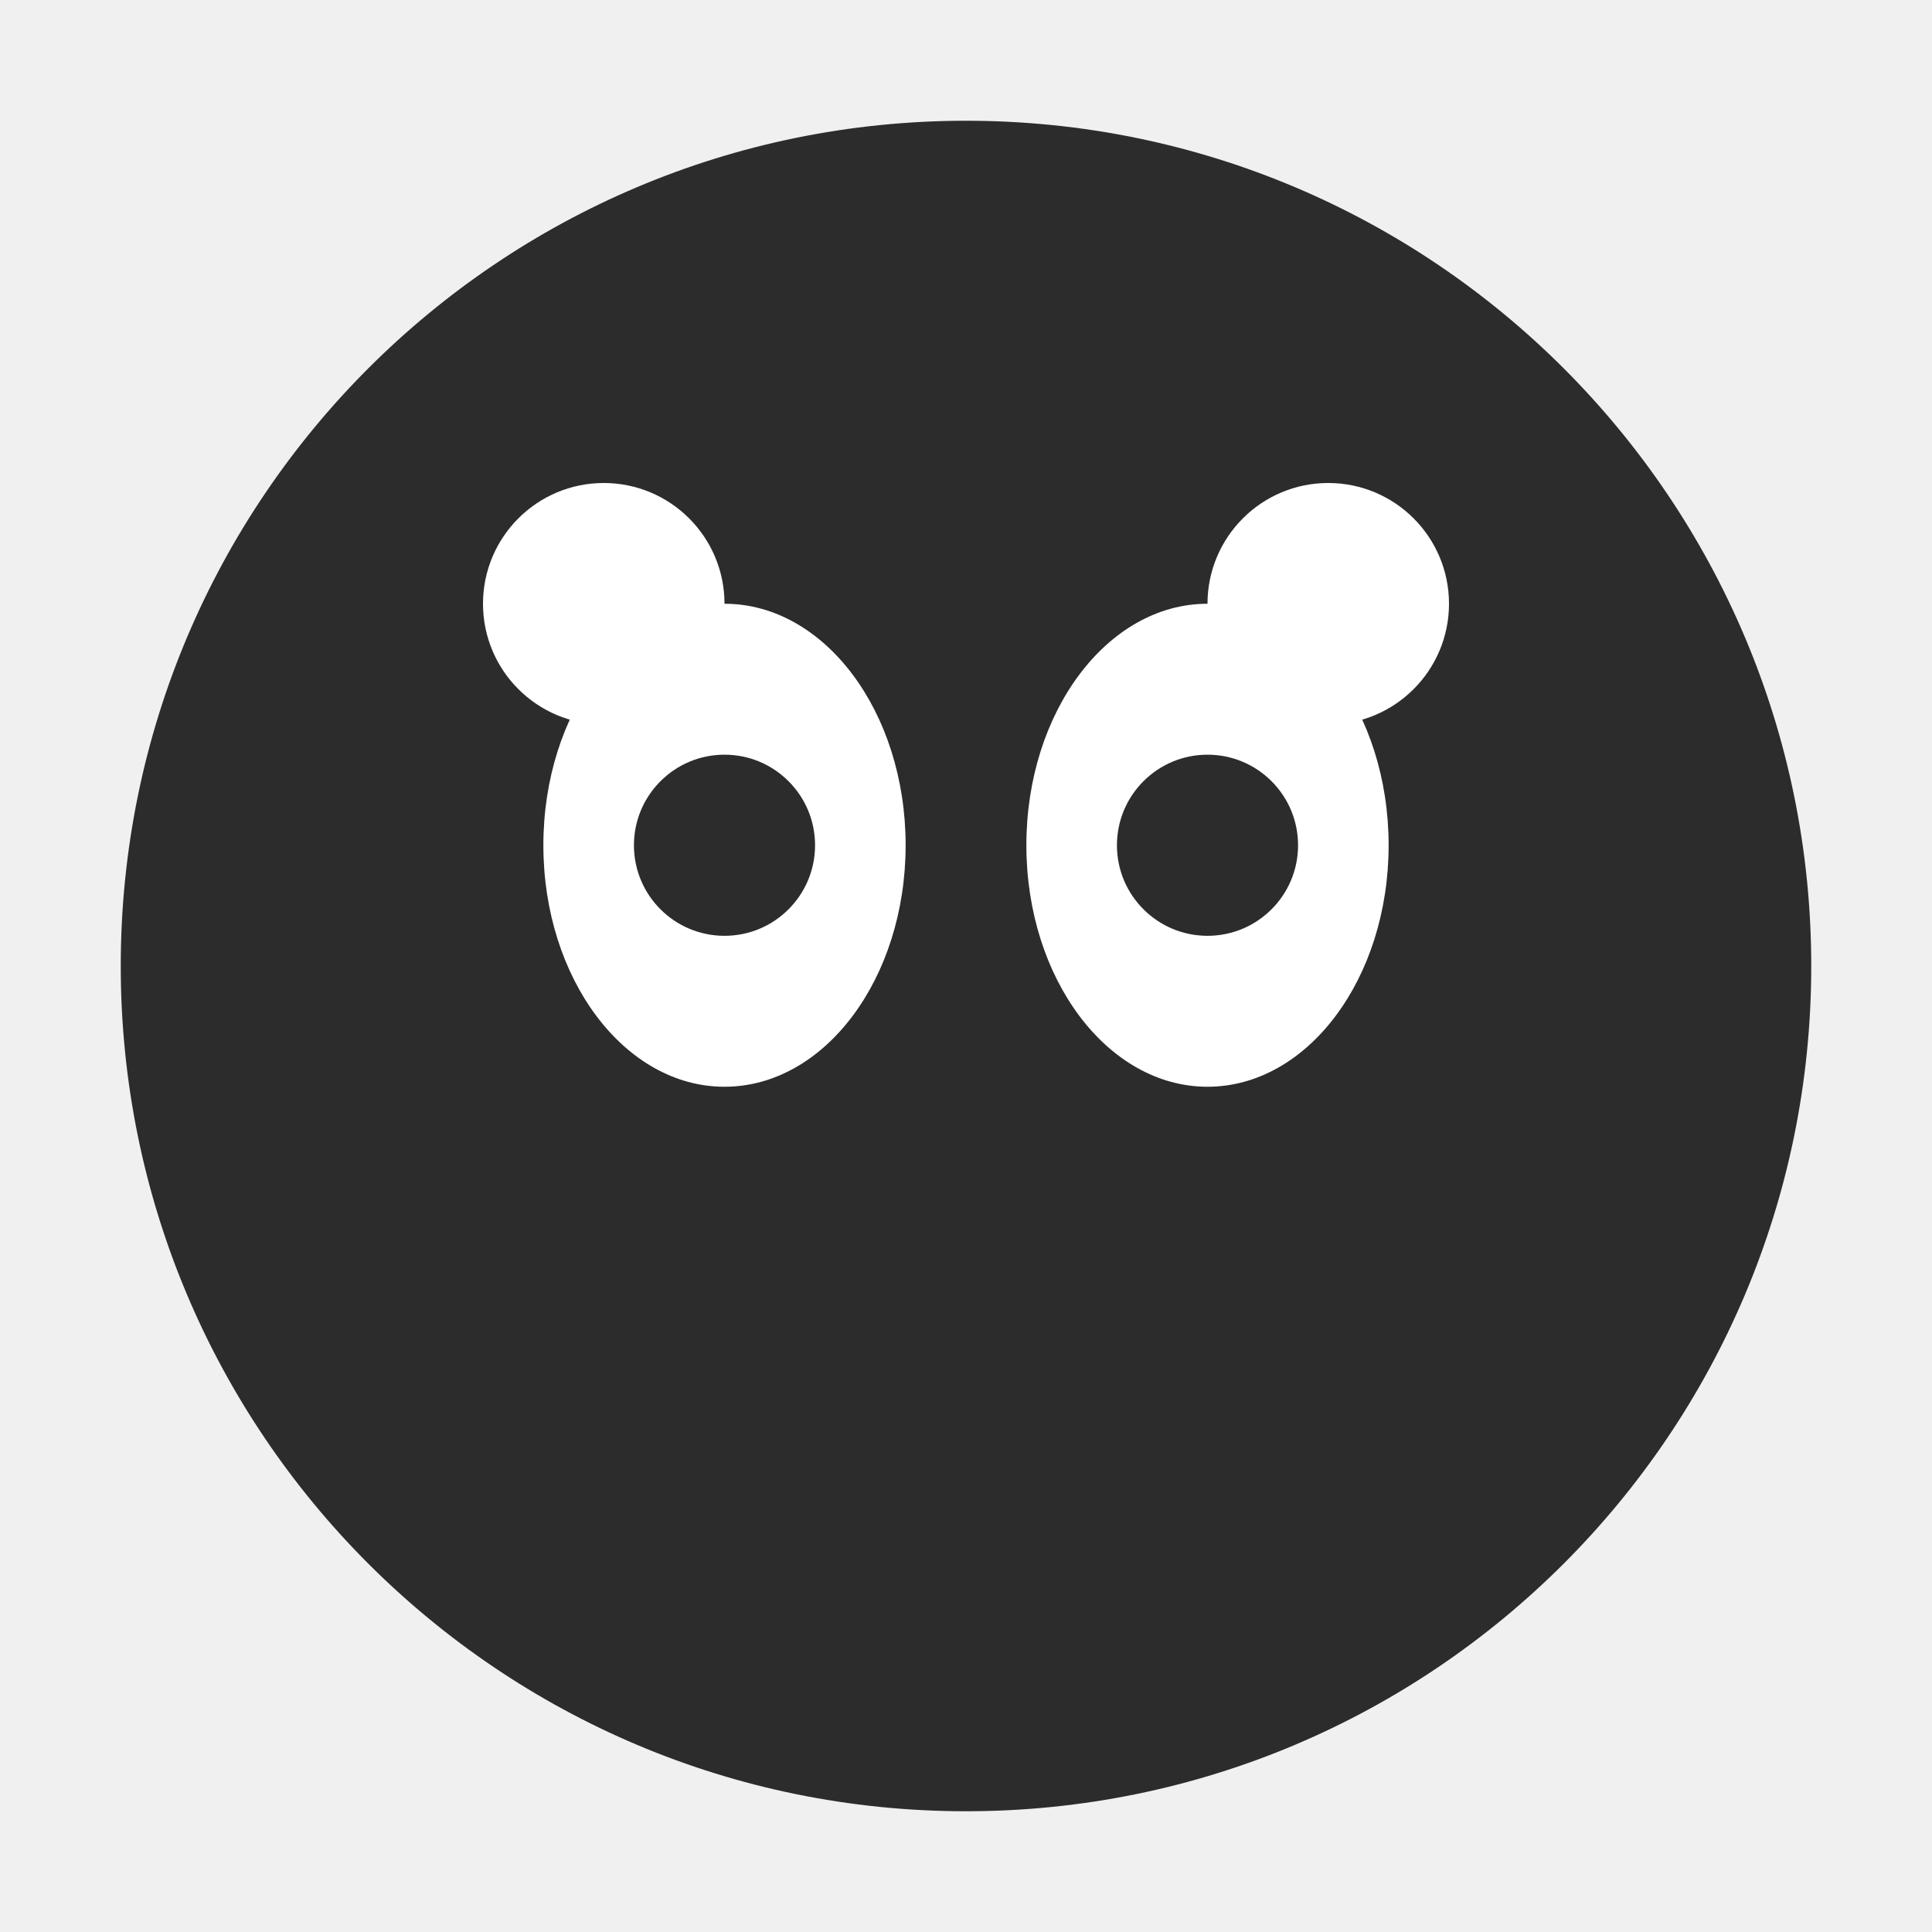
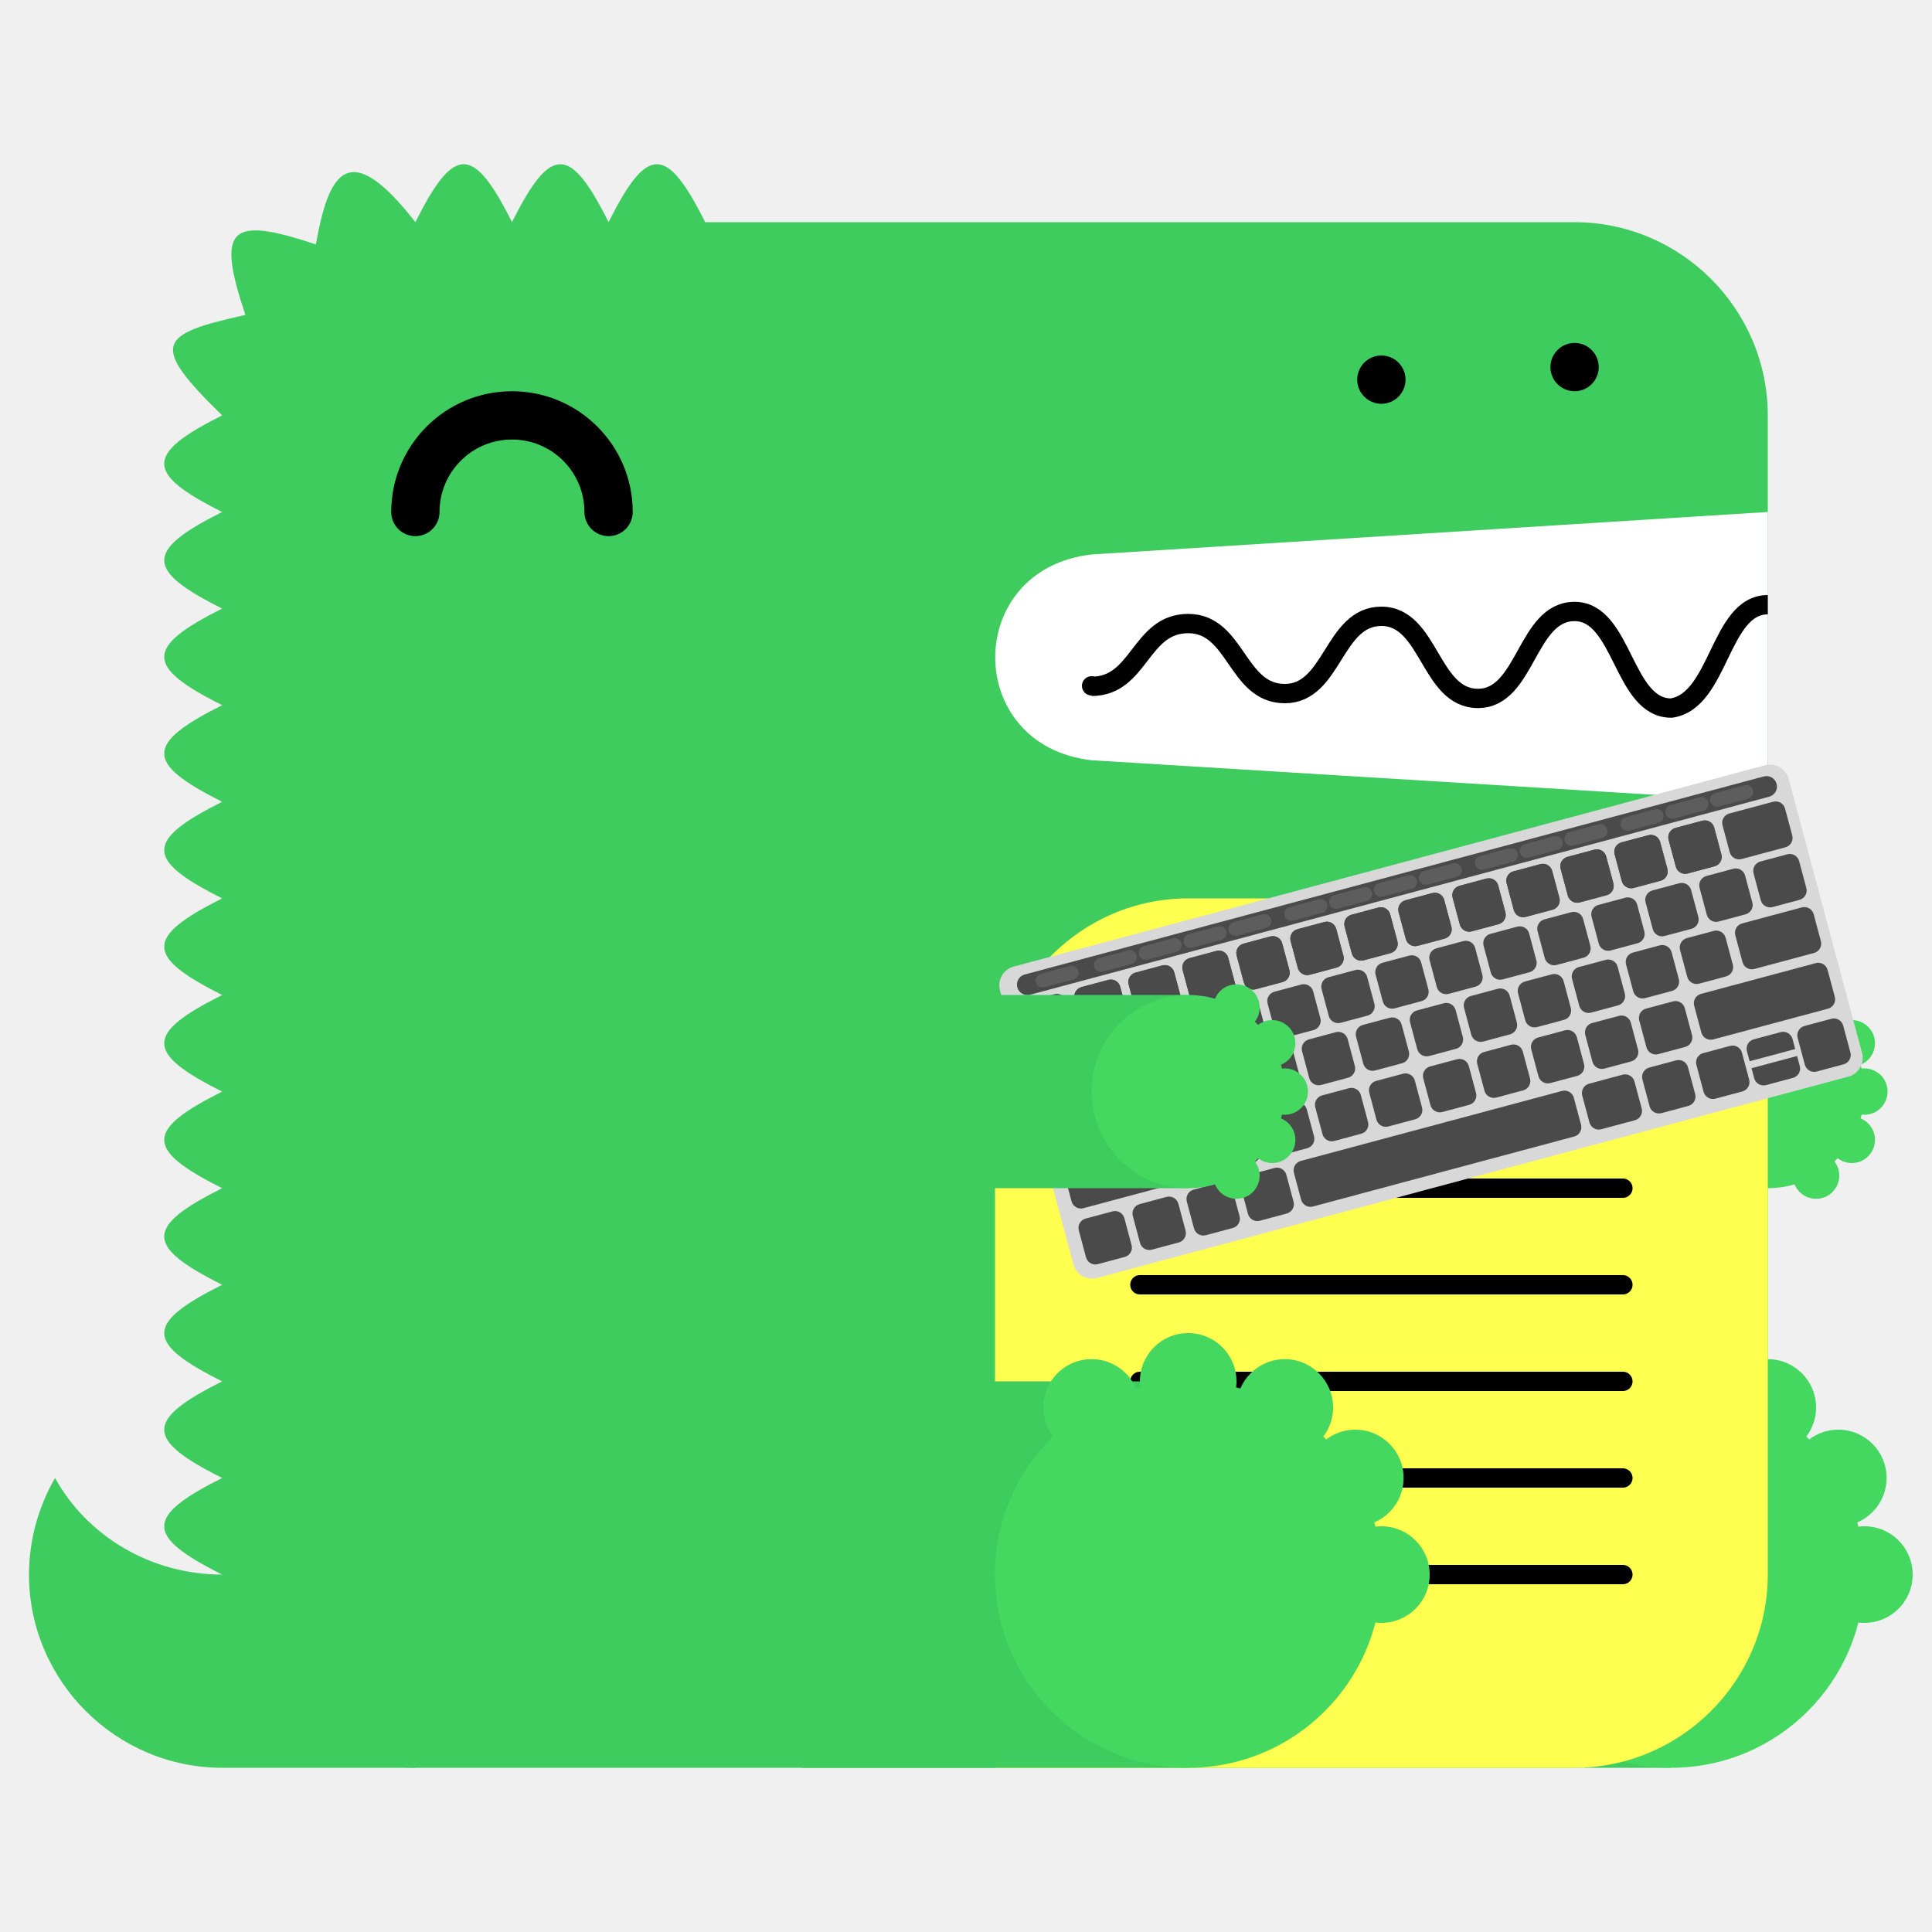
- <svg xmlns="http://www.w3.org/2000/svg" width="32" height="32" viewBox="0 0 32 32" fill="none">
-   <circle cx="16" cy="16" r="14" fill="#2C2C2C" />
-   <circle cx="10" cy="10" r="4" fill="#2C2C2C" />
-   <circle cx="22" cy="10" r="4" fill="#2C2C2C" />
-   <circle cx="10" cy="10" r="2" fill="#FFFFFF" />
-   <circle cx="22" cy="10" r="2" fill="#FFFFFF" />
-   <ellipse cx="12" cy="14" rx="3" ry="4" fill="#FFFFFF" />
-   <ellipse cx="20" cy="14" rx="3" ry="4" fill="#FFFFFF" />
-   <circle cx="12" cy="14" r="1.5" fill="#2C2C2C" />
-   <circle cx="20" cy="14" r="1.5" fill="#2C2C2C" />
-   <ellipse cx="16" cy="18" rx="1" ry="0.8" fill="#2C2C2C" />
-   <path d="M14 20 Q16 22 18 20" stroke="#2C2C2C" stroke-width="1" fill="none" />
+ <svg xmlns="http://www.w3.org/2000/svg" width="200" height="200">
+   <defs>
+     <rect id="k" x="0" width="4.883" height="4.883" rx="1" />
+     <rect id="fn" x="0" y="1.447" width="4.563" height="1.447" rx=".723" />
+     <path d="M4.883.09v1.08a1 1 0 01-1 1H1a1 1 0 01-1-1V.09h4.883z" id="a" />
+   </defs>
+   <g fill="#3ECC5F">
+     <path d="M23 163c-7.4 0-14-4-17.3-10A20 20 0 003 163c0 11 9 20 20 20h20v-20H23zM164 183h9v-4h-8z" />
+     <path d="M183 53V43c0-11-9-20-20-20H73c-4-8-6-8-10 0-4-8-6-8-10 0-4-8-6-8-10 0-7-9-9-5-10.3 2.3-9-3-10.3-1.7-7.3 7.3-9 2-10 3-2.4 10.4-8 4-8 6 0 10-8 4-8 6 0 10-8 4-8 6 0 10-8 4-8 6 0 10-8 4-8 6 0 10-8 4-8 6 0 10-8 4-8 6 0 10-8 4-8 6 0 10-8 4-8 6 0 10-8 4-8 6 0 10-8 4-8 6 0 10-8 4-8 6 0 10 0 11 9 20 20 20h120c11 0 20-9 20-20" />
+   </g>
+   <path fill="#FFF" d="M183 83l-70-4.3c-13.3-1.5-13.3-19.8 0-21.3l70-4.4" />
+   <use href="#h" x="60" />
+   <use href="#f" x="50" />
+   <path d="M103 183h60c11 0 20-9 20-20V93h-60c-11 0-20 9-20 20v70z" fill="#FFFF50" />
+   <g fill="none" stroke="#000" stroke-width="2" stroke-linecap="round">
+     <path d="M63 53a1 1 0 10-20 0" stroke-width="5" />
+     <path d="M183 62.6c-5 0-5 10-10 10.7-5 0-5-10-10-10s-5 9-10 9-5-8.5-10-8.5-5 8-10 8-5-7.25-10-7.25-5 6.5-10 6.5" stroke-linecap="butt" />
+     <path d="M168 113h-50m50 10h-50m50 10h-50m50 10h-50m50 10h-50m50 10h-50" />
+   </g>
+   <circle cx="143" cy="39.3" r="2.5" />
+   <circle cx="163" cy="38" r="2.5" />
+   <circle cx="113" cy="71" r="1" />
+   <g transform="rotate(-15 433.487 -340.892)">
+     <rect fill="#D8D8D8" width="84.522" height="33.367" rx="2" />
+     <rect fill="#4A4A4A" x="1.808" y="1.085" width="81.379" height="2.17" rx="1.085" />
+     <g fill="#D8D8D8" opacity=".136">
+       <use href="#fn" x="3.798" />
+       <use href="#fn" x="10.042" />
+       <use href="#fn" x="14.846" />
+       <use href="#fn" x="19.649" />
+       <use href="#fn" x="24.453" />
+       <use href="#fn" x="30.457" />
+       <use href="#fn" x="35.26" />
+       <use href="#fn" x="40.064" />
+       <use href="#fn" x="44.867" />
+       <use href="#fn" x="50.872" />
+       <use href="#fn" x="55.675" />
+       <use href="#fn" x="60.479" />
+       <use href="#fn" x="66.483" />
+       <use href="#fn" x="71.286" />
+       <use href="#fn" x="76.09" />
+     </g>
+     <g transform="rotate(-180 41.684 4.375)" fill="#4A4A4A">
+       <use href="#k" x="7.595" />
+       <use href="#k" x="13.382" />
+       <use href="#k" x="19.169" />
+       <use href="#k" x="24.956" />
+       <use href="#k" x="30.743" />
+       <use href="#k" x="36.53" />
+       <use href="#k" x="42.317" />
+       <use href="#k" x="48.104" />
+       <use href="#k" x="53.891" />
+       <use href="#k" x="59.678" />
+       <use href="#k" x="65.465" />
+       <use href="#k" x="71.252" />
+       <use href="#k" x="77.038" />
+       <use href="#k" x="7.595" />
+       <use href="#k" x="13.382" />
+       <use href="#k" x="19.169" />
+       <use href="#k" x="24.956" />
+       <use href="#k" x="30.743" />
+       <use href="#k" x="36.53" />
+       <use href="#k" x="42.317" />
+       <use href="#k" x="48.104" />
+       <use href="#k" x="53.891" />
+       <use href="#k" x="59.678" />
+       <use href="#k" x="65.465" />
+       <use href="#k" x="71.252" />
+       <use href="#k" x="77.038" />
+       <rect rx="1" width="6.7" height="4.883" />
+     </g>
+     <g transform="translate(1 9.5)" fill="#4A4A4A">
+       <use href="#k" x="8.042" />
+       <use href="#k" x="13.829" />
+       <use href="#k" x="19.616" />
+       <use href="#k" x="25.403" />
+       <use href="#k" x="31.19" />
+       <use href="#k" x="36.977" />
+       <use href="#k" x="42.764" />
+       <use href="#k" x="48.551" />
+       <use href="#k" x="54.337" />
+       <use href="#k" x="60.124" />
+       <use href="#k" x="65.911" />
+       <use href="#k" x="71.698" />
+       <use href="#k" x="77.485" />
+     </g>
+     <g fill="#4A4A4A">
+       <g transform="translate(11.212 15.19)">
+         <use href="#k" />
+         <use href="#k" x="5.787" />
+         <use href="#k" x="11.574" />
+         <use href="#k" x="17.361" />
+         <use href="#k" x="23.148" />
+         <use href="#k" x="28.935" />
+         <use href="#k" x="34.722" />
+         <use href="#k" x="40.508" />
+         <use href="#k" x="46.295" />
+         <use href="#k" x="52.082" />
+         <use href="#k" x="57.869" />
+       </g>
+       <rect x="75" y="15.2" rx="1" width="8.4" height="4.883" />
+     </g>
+     <g transform="translate(1 21.144)" fill="#4A4A4A">
+       <use href="#k" x="15.818" />
+       <use href="#k" x="21.605" />
+       <use href="#k" x="27.392" />
+       <use href="#k" x="33.179" />
+       <use href="#k" x="38.966" />
+       <use href="#k" x="44.753" />
+       <use href="#k" x="50.54" />
+       <use href="#k" x="56.327" />
+       <use href="#k" x="62.114" />
+       <rect x=".5" rx="1" width="14.3" height="4.883" />
+       <rect x="68" rx="1" width="14.3" height="4.883" />
+     </g>
+     <g transform="translate(1 27.126)" fill="#4A4A4A">
+       <use href="#k" x=".447" />
+       <use href="#k" x="6.234" />
+       <use href="#k" x="12.021" />
+       <use href="#k" x="17.808" />
+       <rect x="23.5" rx="1" width="30" height="4.883" />
+       <rect x="54.4" rx="1" width="5.6" height="4.883" />
+       <use href="#k" x="60.848" />
+       <use href="#k" x="66.635" />
+       <use href="#k" x="77.485" />
+       <use href="#a" transform="rotate(-180 38.471 1.074)" />
+       <use href="#a" transform="translate(72.06 2.713)" />
+     </g>
+   </g>
+   <g fill="#3ECC5F">
+     <path d="M83 123h40v-20H83zM83 183h40v-40H83z" />
+   </g>
+   <g id="h" fill="#44D860">
+     <circle cx="123" cy="113" r="10" />
+     <circle cx="128" cy="104.3" r="2.4" />
+     <circle cx="131.7" cy="108" r="2.4" />
+     <circle cx="133" cy="113" r="2.4" />
+     <circle cx="131.7" cy="118" r="2.4" />
+     <circle cx="128" cy="121.7" r="2.4" />
+   </g>
+   <g id="f" fill="#44D860">
+     <circle cx="123" cy="163" r="20" />
+     <circle cx="113" cy="145.7" r="5" />
+     <circle cx="123" cy="143" r="5" />
+     <circle cx="133" cy="145.7" r="5" />
+     <circle cx="140.3" cy="153" r="5" />
+     <circle cx="143" cy="163" r="5" />
+   </g>
</svg>
